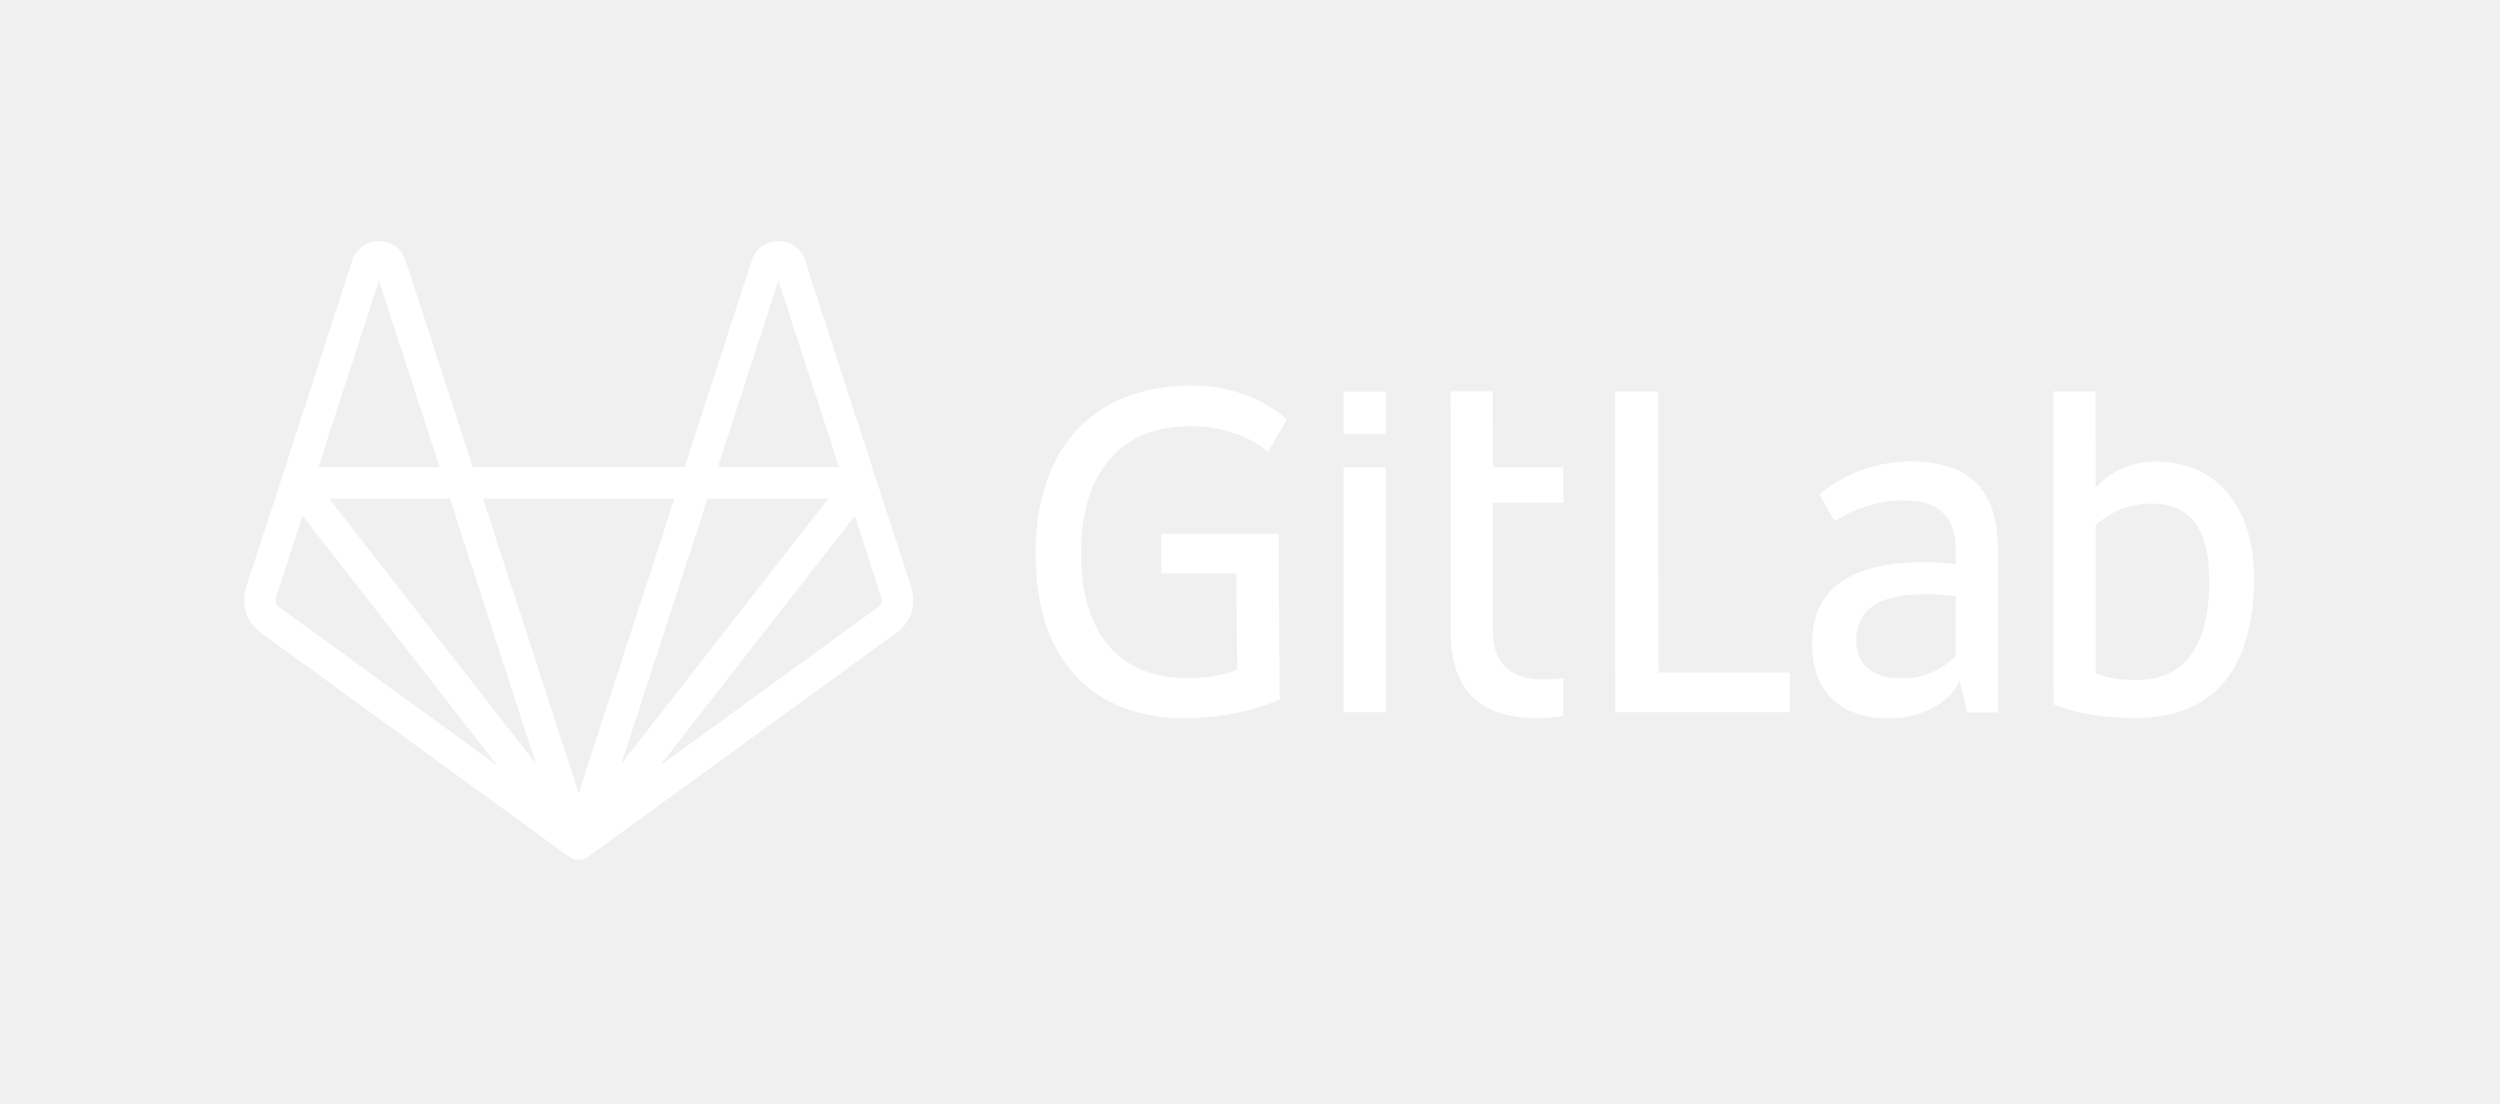
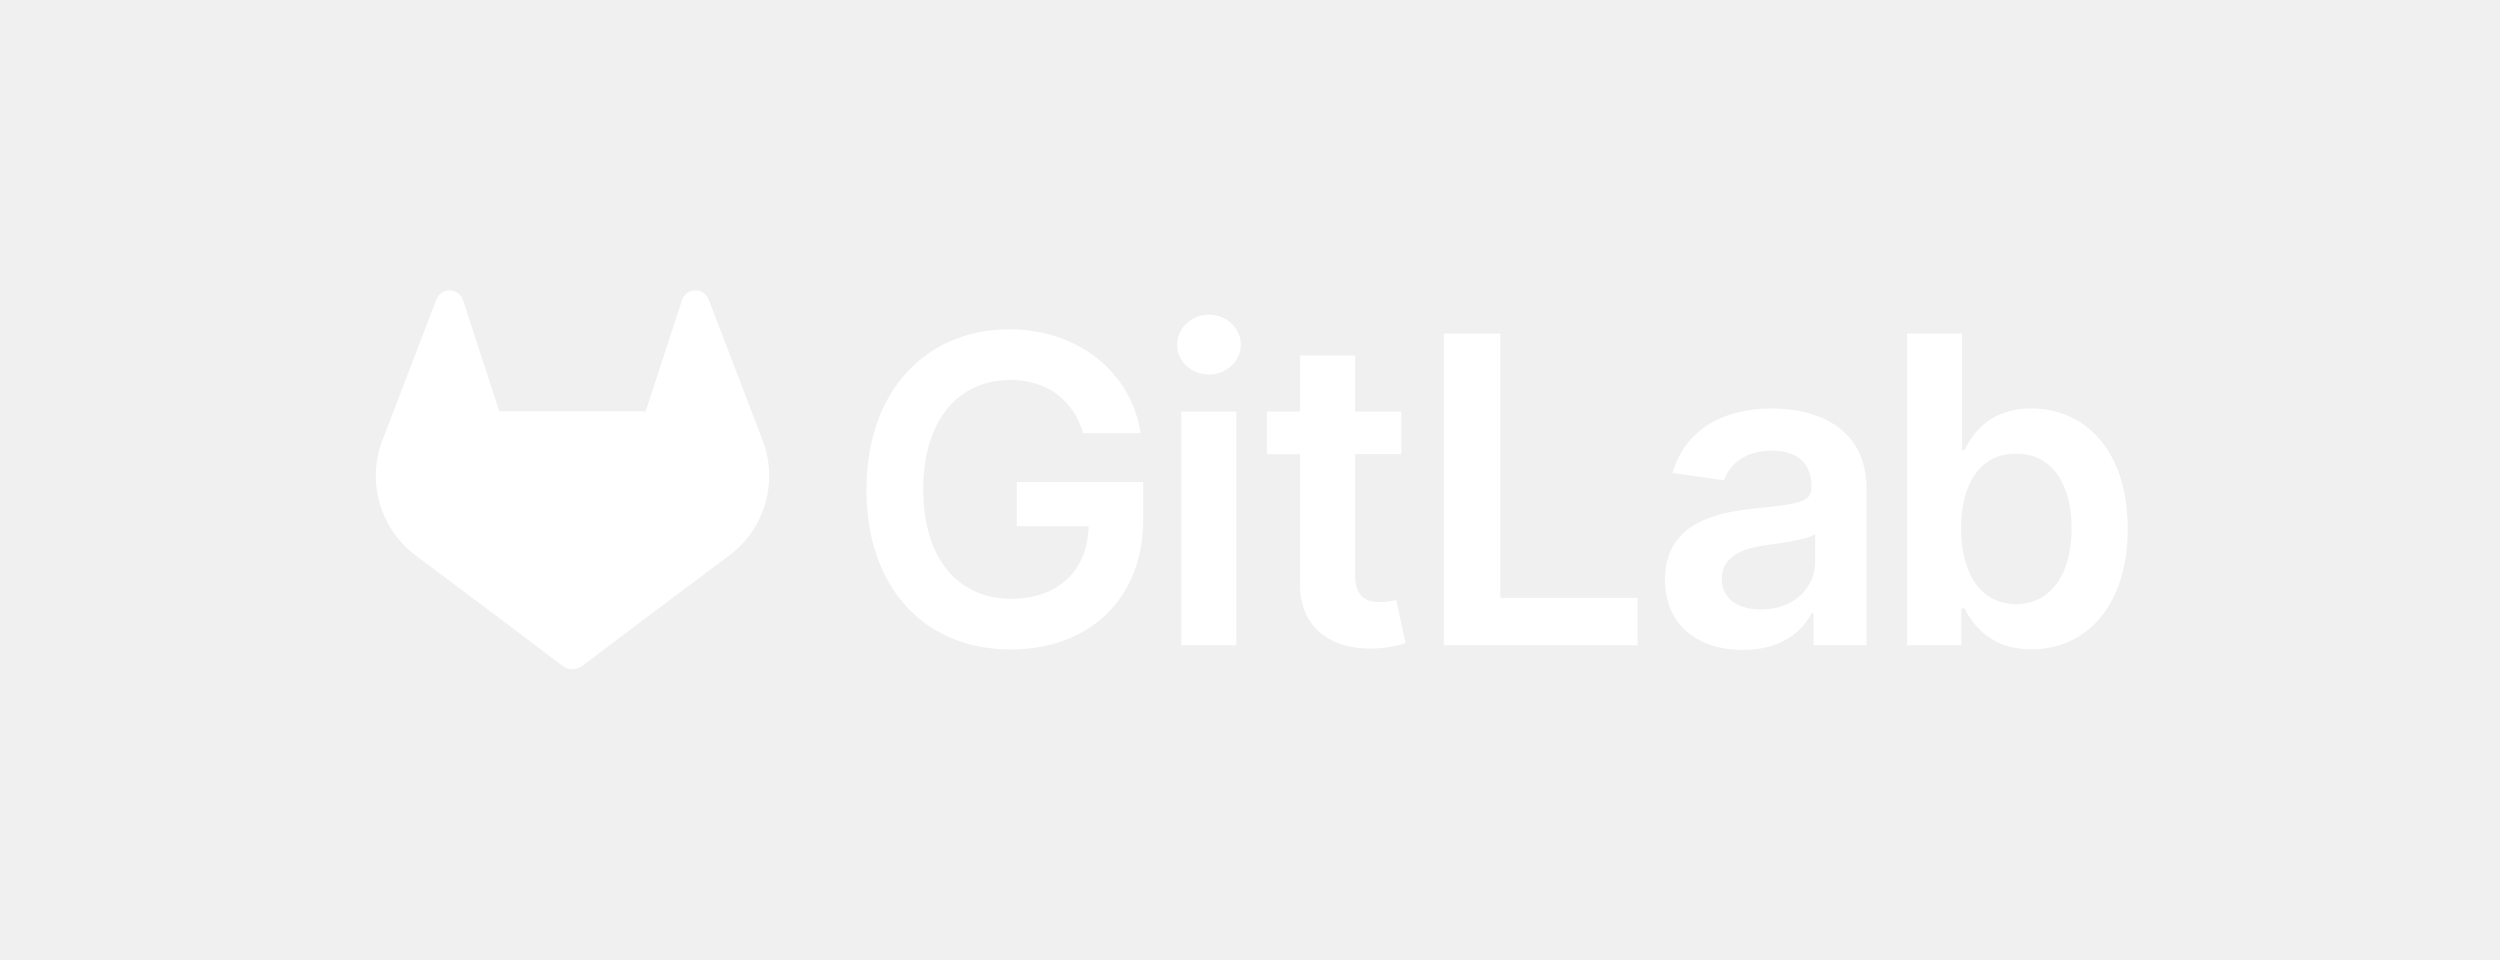
- <svg xmlns="http://www.w3.org/2000/svg" version="1.1" x="0px" y="0px" viewBox="0 0 1266 559" style="enable-background:new 0 0 1266 559;" xml:space="preserve">
-   <style type="text/css">
- 	.st0{fill:#FAFAFA;}
- 	.st1{fill:#F0F0F0;}
- 	.st2{fill:#FFFFFF;}
- 	.st3{fill:#E24329;}
- 	.st4{fill:#FCA326;}
- 	.st5{fill:#FC6D26;}
- 	.st6{fill:#8C929D;}
- 	.st7{fill:#2E2E2E;}
- 	.st8{fill:none;stroke:#FCA326;stroke-width:16;stroke-linecap:round;stroke-linejoin:round;stroke-miterlimit:10;}
- 	.st9{fill:none;stroke:#FC6D26;stroke-width:16;stroke-linecap:round;stroke-linejoin:round;stroke-miterlimit:10;}
- 	.st10{fill:none;stroke:#E24329;stroke-width:16;stroke-linecap:round;stroke-linejoin:round;stroke-miterlimit:10;}
- 	.st11{fill:none;stroke:#F0F0F0;stroke-miterlimit:10;}
- 	.st12{fill:#231F20;}
- 	.st13{fill:none;stroke:#231F20;stroke-width:16;stroke-linecap:round;stroke-linejoin:round;stroke-miterlimit:10;}
- 	.st14{display:none;}
- 	.st15{display:inline;opacity:0.1;fill:#E828E3;}
- 	.st16{display:inline;}
- 	.st17{font-family:'SourceSansPro-Semibold';}
- 	.st18{font-size:24px;}
- 	.st19{opacity:0.1;fill:#E828E3;}
- 	.st20{display:inline;fill:#DB3B21;}
- 	.st21{display:inline;fill:#FC6D26;}
- 	.st22{display:inline;fill:#2E2E2E;}
- 	.st23{display:inline;fill:#6E49CB;}
- 	.st24{display:inline;fill:#380D75;}
- 	.st25{display:inline;fill:#FCA121;}
- 	.st26{opacity:0.6;fill:none;stroke:#231F20;stroke-width:2;stroke-miterlimit:10;stroke-dasharray:12,6;}
- 	.st27{fill:none;stroke:#444444;stroke-width:1.534;stroke-miterlimit:10;}
- </style>
-   <g id="logo_art">
-     <g>
-       <g>
-         <path id="path14_28_" class="st2" d="M839.7,198.192h-21.8l0.1,162.5h88.3v-20.1h-66.5L839.7,198.192L839.7,198.192z" />
-         <g id="g24_28_" transform="translate(977.3274, 143.2844)">
-           <path id="path26_28_" class="st2" d="M13,188.892c-5.5,5.7-14.6,11.4-27,11.4c-16.6,0-23.3-8.2-23.3-18.9      c0-16.1,11.2-23.8,35-23.8c4.5,0,11.7,0.5,15.4,1.2v30.1H13z M-9.6,90.392c-17.6,0-33.8,6.2-46.4,16.7l7.7,13.4      c8.9-5.2,19.8-10.4,35.5-10.4c17.9,0,25.8,9.2,25.8,24.6v7.9c-3.5-0.7-10.7-1.2-15.1-1.2c-38.2,0-57.6,13.4-57.6,41.4      c0,25.1,15.4,37.7,38.7,37.7c15.7,0,30.8-7.2,36-18.9l4,15.9h15.4v-83.2C34.3,107.992,22.9,90.392-9.6,90.392L-9.6,90.392z" />
-         </g>
-         <g id="g28_28_" transform="translate(1099.767, 143.1289)">
-           <path id="path30_28_" class="st2" d="M-17.7,201.192c-8.2,0-15.4-1-20.8-3.5v-67.3v-7.8c7.4-6.2,16.6-10.7,28.3-10.7      c21.1,0,29.2,14.9,29.2,39C19,185.092,5.9,201.192-17.7,201.192 M-8.5,90.592c-19.5,0-30,13.3-30,13.3v-21l-0.1-27.8h-9.8h-11.5      l0.1,158.5c10.7,4.5,25.3,6.9,41.2,6.9c40.7,0,60.3-26,60.3-70.9C41.6,114.092,23.5,90.592-8.5,90.592" />
-         </g>
-         <g id="g32_28_" transform="translate(584.0421, 143.6308)">
-           <path id="path34_28_" class="st2" d="M18.3,72.192c19.3,0,31.8,6.4,39.9,12.9l9.4-16.3c-12.7-11.2-29.9-17.2-48.3-17.2      c-46.4,0-78.9,28.3-78.9,85.4c0,59.8,35.1,83.1,75.2,83.1c20.1,0,37.2-4.7,48.4-9.4l-0.5-63.9v-7.5v-12.6H4v20.1h38l0.5,48.5      c-5,2.5-13.6,4.5-25.3,4.5c-32.2,0-53.8-20.3-53.8-63C-36.7,93.292-14.4,72.192,18.3,72.192" />
-         </g>
-         <g id="g36_28_" transform="translate(793.569, 142.5775)">
-           <path id="path38_28_" class="st2" d="M-37.7,55.592H-59l0.1,27.3v11.2v6.5v11.4v65v0.2c0,26.3,11.4,43.9,43.9,43.9      c4.5,0,8.9-0.4,13.1-1.2v-19.1c-3.1,0.5-6.4,0.7-9.9,0.7c-17.9,0-25.8-9.2-25.8-24.6v-65h35.7v-17.8h-35.7L-37.7,55.592      L-37.7,55.592z" />
-         </g>
-         <path id="path40_112_" class="st2" d="M680.4,360.692h21.3v-124h-21.3V360.692L680.4,360.692z" />
-         <path id="path42_28_" class="st2" d="M680.4,219.592h21.3v-21.3h-21.3V219.592L680.4,219.592z" />
-       </g>
-       <g>
-         <g>
-           <path class="st4" d="M295.956,434.914c0.124-0.049,0.245-0.103,0.367-0.158c-0.068,0.031-0.139,0.057-0.208,0.086      C296.061,434.864,296.01,434.893,295.956,434.914z" />
-           <path class="st4" d="M294.402,435.35c0.101-0.018,0.201-0.035,0.301-0.056c-0.075,0.016-0.152,0.025-0.228,0.039      C294.451,435.337,294.427,435.346,294.402,435.35z" />
-           <polygon class="st4" points="142.685,242.02 142.689,242.005 142.688,242.008 142.682,242.028 142.684,242.022     " />
-           <path class="st4" d="M291.771,435.376c0.046,0.007,0.092,0.009,0.138,0.015c-0.012-0.002-0.025-0.005-0.037-0.007      C291.838,435.379,291.804,435.381,291.771,435.376z" />
-           <path class="st4" d="M293.108,435.473c0.253-0.003,0.505-0.016,0.756-0.043c-0.234,0.025-0.47,0.036-0.707,0.039      C293.141,435.47,293.125,435.472,293.108,435.473z" />
-           <path class="st4" d="M297.445,434.139c0.068-0.046,0.134-0.095,0.201-0.143c-0.005,0.003-0.011,0.006-0.016,0.01      C297.568,434.05,297.509,434.097,297.445,434.139z" />
-           <path class="st4" d="M289.403,434.606c0.028,0.014,0.057,0.026,0.085,0.04c-0.011-0.006-0.022-0.013-0.034-0.019      C289.437,434.619,289.419,434.614,289.403,434.606z" />
-           <path class="st4" d="M290.797,435.147c-0.033-0.01-0.067-0.019-0.099-0.029c-0.035-0.011-0.073-0.015-0.108-0.026      c-0.011-0.004-0.022-0.005-0.033-0.008c0.027,0.009,0.054,0.017,0.082,0.026c0.102,0.032,0.205,0.056,0.307,0.084      c-0.046-0.013-0.091-0.029-0.136-0.043C290.805,435.149,290.801,435.148,290.797,435.147z" />
-           <path class="st4" d="M292.187,435.43c0.251,0.027,0.504,0.04,0.756,0.043c-0.016,0-0.031-0.003-0.047-0.003      C292.659,435.466,292.422,435.455,292.187,435.43z" />
-           <path class="st4" d="M289.729,434.756c0.121,0.055,0.242,0.108,0.365,0.157c-0.053-0.021-0.105-0.049-0.158-0.072      C289.867,434.813,289.797,434.787,289.729,434.756z" />
-           <path class="st4" d="M294.143,435.391c0.045-0.006,0.091-0.007,0.136-0.015c-0.033,0.005-0.068,0.003-0.101,0.008      C294.166,435.386,294.155,435.389,294.143,435.391z" />
-           <polygon class="st4" points="443.456,242.027 443.452,242.018 443.454,242.023     " />
-           <path class="st4" d="M296.563,434.646c0.027-0.014,0.055-0.025,0.082-0.039c-0.017,0.009-0.035,0.013-0.052,0.022      C296.583,434.634,296.574,434.641,296.563,434.646z" />
-           <path class="st4" d="M291.347,435.294c0.1,0.021,0.2,0.039,0.301,0.057c-0.025-0.004-0.049-0.013-0.073-0.018      C291.499,435.318,291.423,435.31,291.347,435.294z" />
-           <path class="st4" d="M295.348,435.12c-0.031,0.01-0.062,0.018-0.094,0.027c-0.004,0.001-0.007,0.002-0.011,0.003      c-0.046,0.013-0.092,0.03-0.138,0.043c0.103-0.028,0.206-0.052,0.308-0.084c0.027-0.009,0.053-0.016,0.08-0.025      c-0.011,0.004-0.023,0.005-0.034,0.008C295.423,435.104,295.384,435.109,295.348,435.12z" />
-         </g>
-         <g>
-           <path class="st5" d="M289.232,434.505c-0.261-0.141-0.513-0.296-0.756-0.465c-0.009-0.006-0.019-0.011-0.028-0.017      c-0.011-0.007-0.022-0.013-0.033-0.02c0,0,0.001,0.001,0.001,0.001c0.063,0.044,0.123,0.091,0.187,0.134      c0.038,0.025,0.077,0.05,0.116,0.075c0.076,0.048,0.156,0.092,0.233,0.138c0.017,0.01,0.034,0.02,0.051,0.03      c0.087,0.051,0.171,0.106,0.26,0.154c0.005,0.003,0.009,0.006,0.014,0.008c0.02,0.01,0.04,0.017,0.06,0.027      c-0.001,0-0.001-0.001-0.002-0.001C289.3,434.55,289.268,434.524,289.232,434.505z" />
-           <path class="st5" d="M443.456,242.027c0-0.001-0.001-0.003-0.002-0.004c0.009,0.029,0.014,0.058,0.023,0.087      c-0.008-0.025-0.011-0.051-0.019-0.076L443.456,242.027z" />
-           <path class="st5" d="M296.461,434.684c-0.126,0.06-0.258,0.108-0.387,0.162c-0.139,0.057-0.273,0.124-0.415,0.173      c-0.006,0.002-0.011,0.005-0.016,0.007c-0.022,0.008-0.042,0.019-0.064,0.027c0.061-0.021,0.121-0.043,0.182-0.065      c0.066-0.024,0.131-0.048,0.196-0.074c0.054-0.021,0.105-0.049,0.159-0.072c0.069-0.029,0.14-0.055,0.208-0.086      c0.08-0.036,0.161-0.071,0.24-0.11c0.01-0.005,0.02-0.012,0.031-0.017c-0.012,0.006-0.026,0.01-0.038,0.016      C296.525,434.66,296.492,434.67,296.461,434.684z" />
-           <path class="st5" d="M142.681,242.03c-0.008,0.025-0.011,0.051-0.019,0.076c0.009-0.028,0.013-0.056,0.022-0.084      c-0.001,0.002-0.002,0.004-0.002,0.006L142.681,242.03z" />
-           <path class="st5" d="M290.391,435.019c-0.134-0.047-0.261-0.11-0.392-0.164c-0.14-0.057-0.283-0.11-0.419-0.175      c-0.029-0.014-0.061-0.023-0.09-0.038c-0.012-0.006-0.025-0.009-0.037-0.015c0.011,0.006,0.022,0.013,0.034,0.019      c0.079,0.039,0.16,0.074,0.241,0.11c0.068,0.031,0.138,0.057,0.207,0.085c0.053,0.022,0.105,0.051,0.158,0.072      c0.065,0.026,0.13,0.05,0.195,0.074c0.061,0.022,0.122,0.045,0.184,0.066c-0.022-0.008-0.042-0.019-0.065-0.027      C290.402,435.025,290.397,435.021,290.391,435.019z" />
-           <path class="st5" d="M294.156,435.386c-0.37,0.053-0.744,0.09-1.126,0.09c-0.001,0-0.002,0-0.004,0c0,0-0.001,0-0.001,0      c0,0-0.001,0-0.002,0c0,0,0,0,0,0c-0.003,0-0.005,0-0.007,0c-0.381,0-0.754-0.038-1.123-0.09c-0.002,0-0.003,0-0.005,0      c-0.005-0.001-0.011-0.001-0.017-0.001c0.012,0.002,0.025,0.005,0.037,0.007c0.067,0.009,0.133,0.024,0.199,0.031      c0.026,0.003,0.053,0.005,0.079,0.008c0.235,0.025,0.472,0.036,0.71,0.04c0.016,0,0.031,0.003,0.047,0.003      c0.026,0,0.052,0.005,0.078,0.005c0.001,0,0.003,0,0.004,0s0.003,0,0.004,0c0.026,0,0.052-0.004,0.078-0.005      c0.016,0,0.033-0.003,0.049-0.003c0.236-0.004,0.472-0.015,0.707-0.039c0.026-0.003,0.052-0.004,0.078-0.007      c0.067-0.008,0.133-0.022,0.2-0.032c0.012-0.002,0.024-0.005,0.035-0.006c-0.006,0.001-0.012,0-0.017,0.001      C294.159,435.386,294.158,435.386,294.156,435.386z" />
-           <path class="st5" d="M288.223,433.859c-0.252-0.19-0.493-0.396-0.722-0.615c-0.012-0.011-0.025-0.02-0.037-0.031      c-0.009-0.009-0.019-0.015-0.028-0.023c0.107,0.105,0.219,0.206,0.333,0.306c0.059,0.051,0.117,0.103,0.177,0.153      c0.006,0.005,0.012,0.011,0.019,0.017c0.031,0.025,0.06,0.053,0.091,0.078c0.067,0.054,0.139,0.102,0.209,0.154      c-0.012-0.009-0.022-0.02-0.034-0.029C288.228,433.864,288.226,433.861,288.223,433.859z" />
-           <path class="st5" d="M296.821,434.504c-0.037,0.02-0.07,0.047-0.107,0.066c0,0,0,0-0.001,0.001      c0.019-0.01,0.039-0.016,0.058-0.026c0.004-0.002,0.008-0.005,0.013-0.008c0.095-0.05,0.183-0.108,0.275-0.162      c0.013-0.008,0.025-0.015,0.038-0.022c0.078-0.046,0.158-0.09,0.234-0.138c0.039-0.025,0.077-0.049,0.115-0.075      c0.064-0.042,0.123-0.089,0.185-0.133c-0.019,0.014-0.041,0.024-0.061,0.037C297.329,434.211,297.079,434.364,296.821,434.504z" />
-           <path class="st5" d="M291.316,435.269c-0.194-0.043-0.388-0.084-0.577-0.141c-0.014-0.004-0.028-0.006-0.041-0.01      c0.033,0.01,0.066,0.019,0.099,0.029c0.004,0.001,0.008,0.002,0.012,0.003c0.046,0.013,0.091,0.03,0.136,0.043      c0.083,0.022,0.165,0.048,0.249,0.068c0.051,0.012,0.102,0.022,0.153,0.033c0.075,0.016,0.152,0.025,0.227,0.039      c-0.011-0.002-0.022-0.006-0.033-0.008C291.465,435.31,291.392,435.286,291.316,435.269z" />
-           <path class="st5" d="M298.547,433.247c-0.228,0.218-0.468,0.423-0.719,0.613c-0.002,0.002-0.004,0.004-0.007,0.006      c-0.012,0.009-0.022,0.02-0.034,0.029c0.068-0.051,0.14-0.099,0.206-0.152c0.031-0.025,0.06-0.052,0.09-0.077      c0.007-0.006,0.014-0.013,0.021-0.019c0.061-0.05,0.12-0.102,0.179-0.154c0.112-0.098,0.222-0.197,0.328-0.301      c-0.011,0.011-0.024,0.02-0.036,0.03C298.566,433.231,298.556,433.238,298.547,433.247z" />
-           <path class="st5" d="M294.739,435.268c-0.078,0.017-0.153,0.041-0.231,0.056c-0.011,0.002-0.021,0.006-0.032,0.008      c0.076-0.014,0.152-0.022,0.228-0.039c0.051-0.011,0.102-0.021,0.153-0.033c0.084-0.02,0.166-0.046,0.249-0.068      c0.046-0.012,0.092-0.03,0.138-0.043c0.004-0.001,0.007-0.002,0.011-0.003c0.031-0.009,0.062-0.017,0.094-0.027      c-0.013,0.004-0.026,0.006-0.039,0.009C295.122,435.185,294.93,435.226,294.739,435.268z" />
-         </g>
-       </g>
-     </g>
-     <path class="st2" d="M461.505,297.617l-18.047-55.583c0.008,0.025,0.011,0.051,0.019,0.076c-0.009-0.029-0.014-0.058-0.022-0.087   c-0.001-0.002-0.001-0.003-0.001-0.005c0-0.001,0-0.002,0-0.002l-35.828-110.302c-1.959-5.811-7.353-9.711-13.535-9.662   c-6.2,0.032-11.445,3.856-13.363,9.747L346.72,236.497H239.415l-34.071-104.704c-1.916-5.885-7.161-9.709-13.361-9.741   c-0.025,0-0.049,0-0.075,0c-6.105,0-11.508,3.876-13.489,9.752l-35.729,110.203l-0.005,0.014c0,0.001,0,0.002,0,0.003   c-0.009,0.028-0.013,0.056-0.022,0.084c0.008-0.025,0.011-0.051,0.019-0.076l-18.114,55.587c-2.725,8.391,0.232,17.511,7.36,22.695   l156.404,113.639c0.023,0.017,0.049,0.027,0.072,0.044c0.067,0.048,0.132,0.097,0.2,0.142c-0.064-0.043-0.124-0.09-0.187-0.134   c0,0,0-0.001-0.001-0.001c0.01,0.008,0.022,0.013,0.033,0.02c0.009,0.006,0.018,0.01,0.027,0.016   c0.001,0.001,0.002,0.002,0.004,0.003c0.242,0.168,0.493,0.322,0.753,0.463c0.036,0.02,0.068,0.045,0.104,0.064   c0.001,0,0.001,0.001,0.002,0.001c0.022,0.011,0.042,0.025,0.064,0.036c0.017,0.008,0.035,0.013,0.051,0.021   c0.012,0.006,0.025,0.01,0.037,0.015c0.029,0.014,0.061,0.023,0.09,0.038c0.136,0.065,0.279,0.118,0.419,0.175   c0.131,0.054,0.258,0.117,0.392,0.164c0.006,0.002,0.011,0.005,0.017,0.007c0.022,0.008,0.042,0.019,0.065,0.027   c0.028,0.01,0.055,0.021,0.083,0.03c0.011,0.003,0.022,0.005,0.033,0.008c0.035,0.011,0.073,0.016,0.108,0.026   c0.013,0.004,0.028,0.006,0.042,0.01c0.188,0.057,0.383,0.098,0.577,0.141c0.076,0.017,0.149,0.041,0.226,0.055   c0.011,0.002,0.021,0.006,0.033,0.008c0.025,0.005,0.048,0.014,0.074,0.018c0.041,0.007,0.081,0.02,0.123,0.026   c0.033,0.005,0.067,0.003,0.1,0.008c0.006,0.001,0.011,0,0.017,0.001c0.002,0,0.003,0,0.005,0c0.369,0.053,0.743,0.09,1.124,0.09   c0.002,0,0.004,0,0.007,0l0,0c0.001,0,0.002,0,0.002,0c0,0,0.001,0,0.001,0c0.001,0,0.002,0,0.003,0   c0.382,0,0.756-0.037,1.126-0.09c0.001,0,0.003,0,0.004,0c0.006-0.001,0.012,0,0.018-0.001c0.033-0.005,0.068-0.003,0.101-0.008   c0.042-0.007,0.082-0.019,0.124-0.026c0.025-0.004,0.048-0.013,0.073-0.018c0.011-0.002,0.021-0.006,0.032-0.008   c0.078-0.015,0.153-0.039,0.231-0.056c0.191-0.042,0.383-0.083,0.57-0.139c0.013-0.004,0.026-0.005,0.039-0.009   c0.037-0.011,0.075-0.016,0.112-0.027c0.011-0.004,0.023-0.005,0.034-0.008c0.029-0.009,0.057-0.021,0.085-0.031   c0.022-0.008,0.042-0.019,0.064-0.027c0.006-0.002,0.011-0.005,0.017-0.007c0.142-0.05,0.276-0.116,0.415-0.173   c0.129-0.054,0.261-0.102,0.387-0.162c0.031-0.015,0.064-0.024,0.094-0.039c0.012-0.006,0.026-0.01,0.038-0.016   c0.017-0.008,0.035-0.013,0.052-0.022c0.023-0.012,0.045-0.026,0.067-0.037c0,0,0.001,0,0.001-0.001   c0.037-0.019,0.07-0.046,0.107-0.066c0.258-0.14,0.508-0.293,0.749-0.46c0.019-0.013,0.041-0.023,0.061-0.037   c0.005-0.004,0.011-0.006,0.016-0.01c0.023-0.017,0.05-0.028,0.073-0.045L454.148,320.31   C461.273,315.128,464.229,306.009,461.505,297.617z M394.189,142.048l30.678,94.449h-61.355L394.189,142.048z M419.495,252.468   l-12.518,16.039l-92.328,118.299l43.674-134.339H419.495z M285.432,429.96C285.432,429.959,285.432,429.959,285.432,429.96   c0.008,0.024,0.021,0.046,0.029,0.071C285.453,430.006,285.44,429.984,285.432,429.96z M271.425,386.814L166.637,252.468l0,0   h61.176L271.425,386.814z M191.886,142.047l30.734,94.45h-61.356L191.886,142.047z M141.318,307.394   c-1.516-1.103-2.144-3.05-1.563-4.837l13.465-41.322l98.663,126.493L141.318,307.394z M288.057,433.742   c-0.031-0.025-0.061-0.052-0.091-0.078c-0.006-0.005-0.012-0.012-0.019-0.017c-0.06-0.05-0.119-0.101-0.177-0.153   c-0.114-0.099-0.226-0.2-0.333-0.306c0.009,0.008,0.019,0.015,0.028,0.023c0.012,0.011,0.025,0.02,0.037,0.031   c0.229,0.219,0.47,0.425,0.722,0.615c0.003,0.002,0.005,0.005,0.008,0.007c0.012,0.009,0.022,0.02,0.034,0.03   C288.196,433.844,288.124,433.795,288.057,433.742z M293.031,401.646l-25.663-79.053l-22.765-70.125h96.926L293.031,401.646z    M298.283,433.493c-0.06,0.052-0.118,0.104-0.179,0.154c-0.007,0.006-0.014,0.013-0.021,0.019c-0.031,0.025-0.06,0.052-0.09,0.077   c-0.066,0.053-0.138,0.101-0.207,0.152c0.012-0.009,0.022-0.021,0.035-0.029c0.002-0.002,0.004-0.004,0.006-0.006   c0.252-0.19,0.492-0.394,0.719-0.613c0.009-0.009,0.02-0.016,0.029-0.024c0.012-0.011,0.025-0.02,0.036-0.031   C298.505,433.296,298.395,433.395,298.283,433.493z M444.758,307.392l-110.549,80.311l98.695-126.458l13.411,41.304   C446.897,304.344,446.271,306.292,444.758,307.392z" />
-   </g>
-   <g id="spacing_guides" class="st14">
-     <path id="path40_90_" class="st15" d="M-1,0v124h1268V0H-1L-1,0z" />
-     <path id="path40_89_" class="st15" d="M-1,435v124h1268V435H-1L-1,435z" />
-     <path id="path40_75_" class="st15" d="M261.69,434.551h62v-310h-62V434.551L261.69,434.551z" />
-     <path id="path40_73_" class="st15" d="M462.2,560h62V-1h-62V560L462.2,560z" />
-     <text transform="matrix(1 0 0 1 256.2529 195)" class="st16 st17 st18">H: 2.5 x</text>
-     <text transform="matrix(1 0 0 1 468.4727 282.832)" class="st16 st17 st18">1/2 x</text>
-     <text transform="matrix(1 0 0 1 621.2881 500.4978)" class="st16 st17 st18">1x</text>
-     <text transform="matrix(1 0 0 1 621.2881 65.4988)" class="st16 st17 st18">1x</text>
-     <path id="path40_72_" class="st15" d="M0,560h124V-1H0V560L0,560z" />
-     <text transform="matrix(1 0 0 1 51.2881 282.832)" class="st16 st17 st18">1x</text>
-     <path id="path40_70_" class="st15" d="M1142,560h124V-1h-124V560L1142,560z" />
-     <text transform="matrix(1 0 0 1 1191.288 282.832)" class="st16 st17 st18">1x</text>
+ <svg xmlns="http://www.w3.org/2000/svg" viewBox="0 0 990 380">
+   <defs>
+     <style>.cls-1{fill:#fff;}</style>
+   </defs>
+   <g id="LOGO">
+     <path class="cls-1" d="M302,174.37l-.21-.56-21.2-55.3a5.5,5.5,0,0,0-2.18-2.63,5.6,5.6,0,0,0-8.41,3.2l-14.31,43.81H197.74l-14.31-43.81a5.61,5.61,0,0,0-8.41-3.2,5.5,5.5,0,0,0-2.18,2.63l-21.19,55.31-.22.55a39.36,39.36,0,0,0,13.06,45.49l.08.06.18.14L197,244.23l16,12.09,9.72,7.35a6.57,6.57,0,0,0,7.92,0l9.72-7.35,16-12.09,32.48-24.31.09-.07A39.36,39.36,0,0,0,302,174.37Z" />
+     <path class="cls-1" d="M428.92,171.51H451.7c-3.8-24.22-24.77-41.09-52.06-41.09-32.29,0-56.52,23.74-56.52,63.5,0,39.05,23.14,63.27,57.18,63.27,30.55,0,52.42-19.65,52.42-51.46V190.91H402.65v17.47h28.44c-.36,17.6-12.11,28.74-30.67,28.74-20.66,0-34.82-15.48-34.82-43.44,0-27.78,14.4-43.2,34.34-43.2C414.82,150.48,425,158.43,428.92,171.51Z" />
+     <path class="cls-1" d="M467.78,255.5h21.81V163H467.78Zm11-107.2c6.93,0,12.59-5.31,12.59-11.81s-5.66-11.87-12.59-11.87-12.65,5.3-12.65,11.87S471.75,148.3,478.74,148.3Z" />
+     <path class="cls-1" d="M554.9,163H536.64V140.78H514.83V163H501.7v16.87h13.13v51.46c-.12,17.41,12.54,26,28.92,25.49a44.29,44.29,0,0,0,12.84-2.17l-3.68-17.06a26.57,26.57,0,0,1-6.38.85c-5.49,0-9.89-1.93-9.89-10.73V179.82H554.9Z" />
+     <path class="cls-1" d="M571.78,255.5h76.7V236.76H594.14V132.1H571.78Z" />
+     <path class="cls-1" d="M690.26,257.37c14.52,0,23.19-6.81,27.17-14.58h.72V255.5h21V193.56c0-24.46-19.94-31.81-37.6-31.81-19.46,0-34.4,8.67-39.22,25.54l20.37,2.9c2.16-6.33,8.31-11.75,19-11.75,10.13,0,15.67,5.18,15.67,14.28v.36c0,6.26-6.57,6.57-22.9,8.31-17.95,1.93-35.12,7.29-35.12,28.14C659.29,247.73,672.6,257.37,690.26,257.37Zm7.17-16c-9.1,0-15.61-4.16-15.61-12.17,0-8.38,7.29-11.87,17-13.26,5.73-.78,17.18-2.23,20-4.51v10.9C718.88,232.6,710.56,241.34,697.43,241.34Z" />
+     <path class="cls-1" d="M755.21,255.5h21.45V240.92h1.26c3.44,6.75,10.61,16.21,26.52,16.21,21.81,0,38.14-17.3,38.14-47.78,0-30.85-16.81-47.6-38.2-47.6-16.33,0-23.14,9.82-26.46,16.51H777V132.1H755.21Zm21.39-46.27c0-18,7.71-29.59,21.75-29.59,14.52,0,22,12.35,22,29.59s-7.59,30-22,30C784.43,239.23,776.6,227.18,776.6,209.23Z" />
  </g>
</svg>
